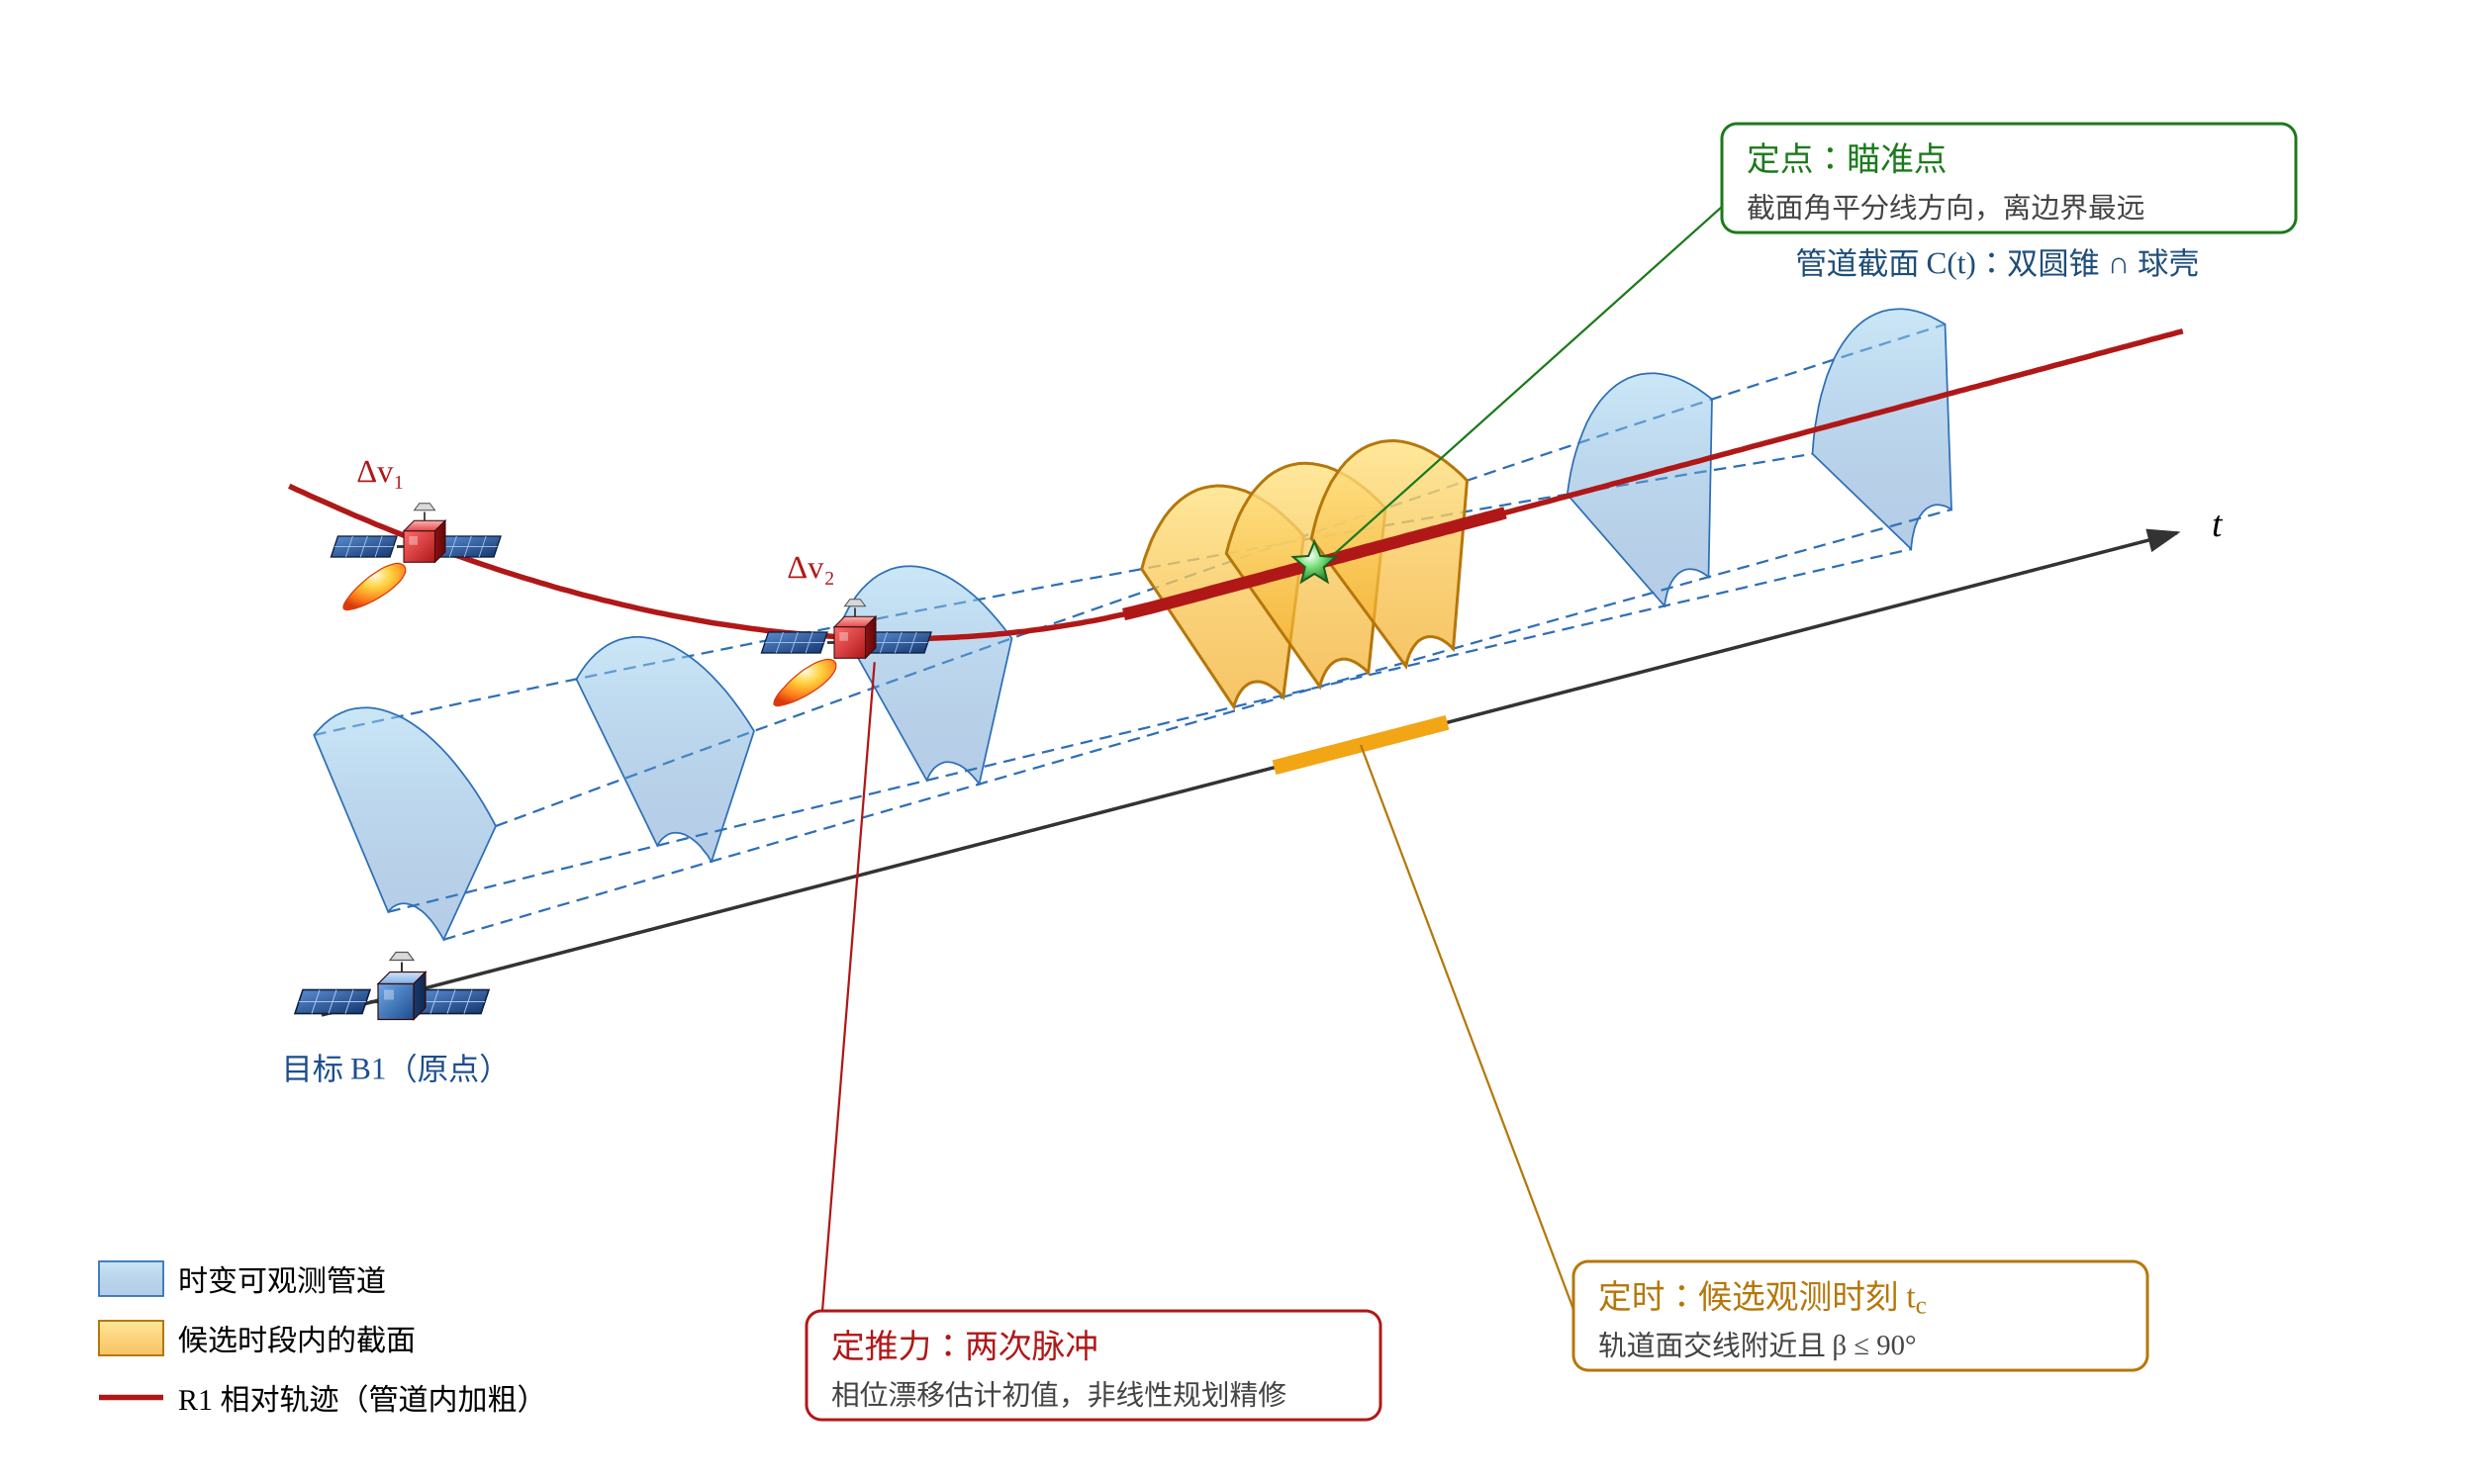
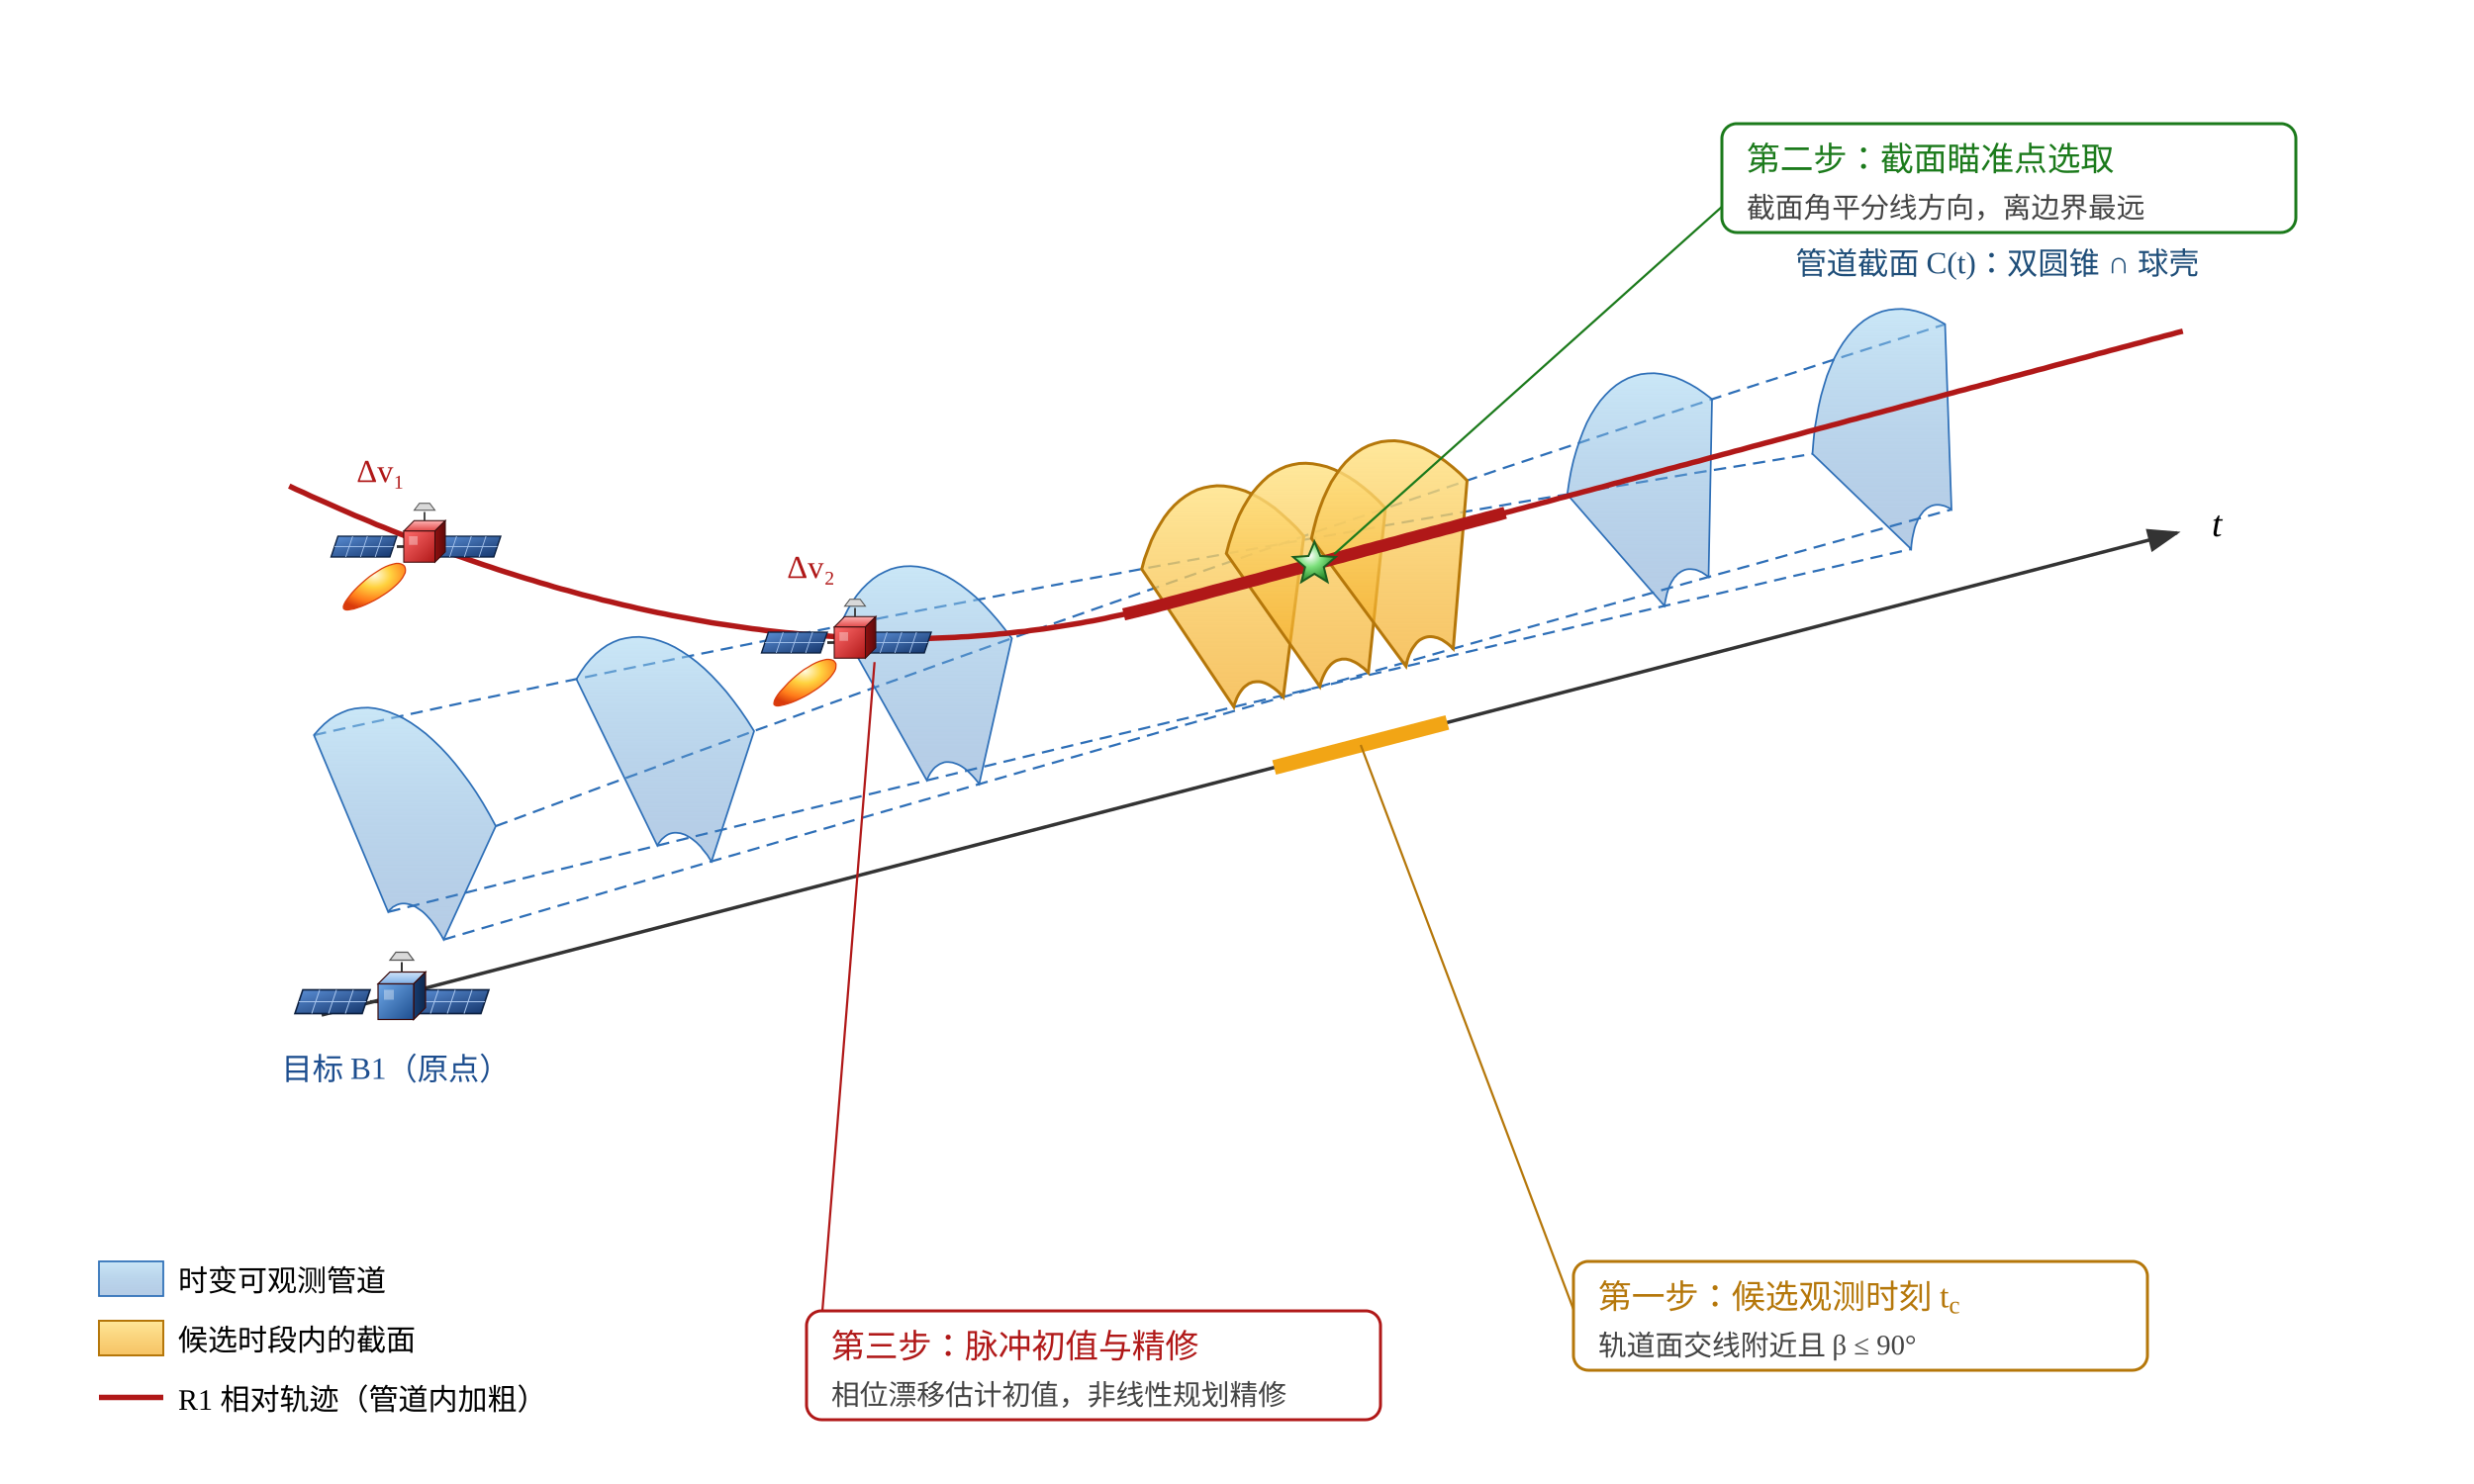
<svg xmlns="http://www.w3.org/2000/svg" width="1000" height="600" viewBox="0 0 1000 600">
  <rect x="0" y="0" width="1000" height="600" fill="#FFFFFF" />
  <defs>
    <linearGradient id="gPanel" x1="0" y1="0" x2="1" y2="1">
      <stop offset="0" stop-color="#5B8FD6" />
      <stop offset="1" stop-color="#14356B" />
    </linearGradient>
    <linearGradient id="gRedF" x1="0" y1="0" x2="1" y2="1">
      <stop offset="0" stop-color="#FF6B6B" />
      <stop offset="1" stop-color="#B01818" />
    </linearGradient>
    <linearGradient id="gRedT" x1="0" y1="0" x2="0" y2="1">
      <stop offset="0" stop-color="#FFB3B3" />
      <stop offset="1" stop-color="#E04848" />
    </linearGradient>
    <linearGradient id="gRedS" x1="0" y1="0" x2="1" y2="0">
      <stop offset="0" stop-color="#8E1010" />
      <stop offset="1" stop-color="#5E0A0A" />
    </linearGradient>
    <linearGradient id="gBluF" x1="0" y1="0" x2="1" y2="1">
      <stop offset="0" stop-color="#6FA8E8" />
      <stop offset="1" stop-color="#1D4E8F" />
    </linearGradient>
    <linearGradient id="gBluT" x1="0" y1="0" x2="0" y2="1">
      <stop offset="0" stop-color="#CFE3FA" />
      <stop offset="1" stop-color="#7FB0E6" />
    </linearGradient>
    <linearGradient id="gBluS" x1="0" y1="0" x2="1" y2="0">
      <stop offset="0" stop-color="#163C70" />
      <stop offset="1" stop-color="#0E284D" />
    </linearGradient>
    <radialGradient id="gFlame" cx="0.5" cy="0.25" r="0.75">
      <stop offset="0" stop-color="#FFFBE0" />
      <stop offset="0.35" stop-color="#FFD23F" />
      <stop offset="0.75" stop-color="#FF7A1A" />
      <stop offset="1" stop-color="#D93A0B" />
    </radialGradient>
    <radialGradient id="gBall" cx="0.35" cy="0.3" r="0.75">
      <stop offset="0" stop-color="#FFFFFF" />
      <stop offset="0.35" stop-color="#7FD3C6" />
      <stop offset="1" stop-color="#1E5B56" />
    </radialGradient>
    <linearGradient id="gBeam" x1="0" y1="0" x2="1" y2="0">
      <stop offset="0" stop-color="#FFD23F" stop-opacity="0.75" />
      <stop offset="1" stop-color="#FFD23F" stop-opacity="0.08" />
    </linearGradient>
    <linearGradient id="gUnit" x1="0" y1="0" x2="0" y2="1">
      <stop offset="0" stop-color="#FFFFFF" />
      <stop offset="1" stop-color="#E8F1F0" />
    </linearGradient>
    <linearGradient id="gObs" x1="0" y1="0" x2="0" y2="1">
      <stop offset="0" stop-color="#FFE48A" />
      <stop offset="1" stop-color="#F2A515" />
    </linearGradient>
    <linearGradient id="gArrow" x1="0" y1="0" x2="0" y2="1">
      <stop offset="0" stop-color="#4A90D9" />
      <stop offset="1" stop-color="#1F4E79" />
    </linearGradient>
  </defs>
  <defs>
    <linearGradient id="gTube" x1="0" y1="0" x2="0" y2="1">
      <stop offset="0" stop-color="#9FD3F0" stop-opacity="0.55" />
      <stop offset="1" stop-color="#2E6FB7" stop-opacity="0.35" />
    </linearGradient>
    <linearGradient id="gTubeHi" x1="0" y1="0" x2="0" y2="1">
      <stop offset="0" stop-color="#FFE48A" stop-opacity="0.85" />
      <stop offset="1" stop-color="#F2A515" stop-opacity="0.65" />
    </linearGradient>
    <radialGradient id="gStar" cx="0.4" cy="0.35" r="0.7">
      <stop offset="0" stop-color="#FFFFFF" />
      <stop offset="0.4" stop-color="#7BE07B" />
      <stop offset="1" stop-color="#1B7A1B" />
    </radialGradient>
  </defs>
  <line x1="130.0" y1="410.4" x2="880.0" y2="215.4" stroke="#333333" stroke-width="1.4" />
  <polygon points="880.0,215.4 868.0,214.4 870.0,222.4" fill="#333333" stroke="#333333" stroke-width="1" />
  <text x="894.0" y="216.8" font-family="SimSun, Times New Roman" font-size="15" text-anchor="start" fill="#000000" font-style="italic">t</text>
  <polyline points="179.3,379.9 194.9,375.3 210.6,370.7 226.2,366.1 241.9,361.6 257.5,357.0 273.2,352.5 288.8,347.9 304.5,343.4 320.1,338.8 335.8,334.3 351.4,329.8 367.0,325.3 382.7,320.8 398.3,316.3 413.9,311.8 429.6,307.3 445.2,302.8 460.8,298.3 476.4,293.8 492.1,289.4 507.7,284.9 523.3,280.5 538.9,276.0 554.6,271.6 570.2,267.2 585.8,262.7 601.4,258.3 617.0,253.9 632.7,249.5 648.3,245.1 663.9,240.8 679.5,236.4 695.1,232.0 710.8,227.7 726.4,223.3 742.0,219.0 757.6,214.6 773.2,210.3 788.8,206.0" fill="none" stroke="#2E6FB7" stroke-width="0.9" stroke-dasharray="5,3" />
  <polyline points="200.4,334.0 215.5,328.4 230.6,322.8 245.7,317.2 260.8,311.7 275.9,306.1 291.0,300.6 306.0,295.1 321.1,289.7 336.2,284.2 351.2,278.8 366.3,273.4 381.3,268.0 396.4,262.6 411.4,257.2 426.4,251.9 441.4,246.6 456.5,241.3 471.5,236.1 486.5,230.8 501.5,225.6 516.5,220.4 531.5,215.2 546.5,210.1 561.5,205.0 576.5,199.9 591.5,194.8 606.4,189.7 621.4,184.7 636.4,179.7 651.4,174.7 666.4,169.8 681.4,164.9 696.3,160.0 711.3,155.1 726.3,150.3 741.3,145.4 756.3,140.6 771.2,135.9 786.2,131.1" fill="none" stroke="#2E6FB7" stroke-width="0.9" stroke-dasharray="5,3" />
  <polyline points="156.9,368.7 172.6,364.8 188.3,360.9 204.0,357.0 219.7,353.1 235.5,349.3 251.2,345.4 266.9,341.6 282.7,337.7 298.4,333.9 314.2,330.1 329.9,326.3 345.7,322.5 361.4,318.7 377.2,314.9 392.9,311.1 408.7,307.3 424.5,303.5 440.3,299.7 456.0,296.0 471.8,292.2 487.6,288.5 503.4,284.7 519.2,281.0 535.0,277.3 550.8,273.5 566.6,269.8 582.4,266.1 598.2,262.4 614.1,258.7 629.9,255.0 645.7,251.3 661.5,247.6 677.4,243.9 693.2,240.3 709.1,236.6 724.9,232.9 740.8,229.3 756.6,225.6 772.5,222.0" fill="none" stroke="#2E6FB7" stroke-width="0.9" stroke-dasharray="5,3" />
  <polyline points="126.9,297.2 142.2,293.8 157.5,290.5 172.8,287.2 188.2,283.9 203.5,280.7 218.8,277.5 234.2,274.3 249.6,271.1 265.0,268.0 280.4,264.9 295.8,261.8 311.2,258.7 326.6,255.7 342.1,252.6 357.5,249.6 373.0,246.6 388.5,243.7 404.0,240.8 419.5,237.8 435.0,234.9 450.5,232.1 466.1,229.2 481.7,226.4 497.2,223.6 512.8,220.8 528.4,218.0 544.1,215.3 559.7,212.5 575.3,209.8 591.0,207.1 606.7,204.4 622.4,201.7 638.1,199.1 653.8,196.5 669.5,193.9 685.3,191.2 701.0,188.7 716.8,186.1 732.6,183.5" fill="none" stroke="#2E6FB7" stroke-width="0.9" stroke-dasharray="5,3" />
  <polygon points="200.4,334.0 197.8,329.2 195.2,324.7 192.5,320.4 189.7,316.3 186.8,312.4 184.0,308.8 181.1,305.4 178.1,302.2 175.1,299.3 172.2,296.7 169.2,294.4 166.2,292.3 163.2,290.5 160.3,289.1 157.3,287.9 154.4,287.0 151.6,286.4 148.8,286.1 146.0,286.2 143.3,286.5 140.7,287.1 138.2,288.1 135.7,289.3 133.4,290.8 131.1,292.7 129.0,294.8 126.9,297.2 156.9,368.7 157.5,367.9 158.2,367.3 158.8,366.7 159.6,366.3 160.3,365.9 161.1,365.6 161.9,365.4 162.7,365.3 163.5,365.3 164.4,365.4 165.3,365.6 166.1,365.8 167.0,366.2 167.9,366.6 168.8,367.2 169.7,367.8 170.7,368.5 171.6,369.3 172.5,370.2 173.4,371.2 174.3,372.2 175.1,373.3 176.0,374.5 176.8,375.7 177.7,377.1 178.5,378.4 179.3,379.9" fill="url(#gTube)" stroke="#2E6FB7" stroke-width="0.7" />
  <polygon points="304.8,295.6 302.1,291.3 299.3,287.2 296.5,283.4 293.6,279.7 290.7,276.4 287.7,273.2 284.8,270.4 281.8,267.8 278.8,265.5 275.8,263.5 272.8,261.7 269.9,260.3 267.0,259.2 264.1,258.3 261.2,257.8 258.4,257.5 255.7,257.6 253.0,258.0 250.4,258.6 247.9,259.6 245.4,260.9 243.1,262.5 240.9,264.3 238.7,266.5 236.7,268.9 234.8,271.6 233.0,274.6 265.7,341.9 266.2,341.0 266.8,340.2 267.4,339.4 268.1,338.8 268.8,338.2 269.5,337.7 270.2,337.3 271.0,337.0 271.8,336.8 272.6,336.7 273.4,336.7 274.3,336.8 275.1,336.9 276.0,337.2 276.9,337.5 277.8,338.0 278.7,338.5 279.6,339.1 280.5,339.8 281.5,340.6 282.4,341.5 283.3,342.4 284.1,343.5 285.0,344.6 285.9,345.7 286.7,347.0 287.6,348.3" fill="url(#gTube)" stroke="#2E6FB7" stroke-width="0.7" />
  <polygon points="409.0,258.1 406.1,254.3 403.2,250.7 400.3,247.4 397.4,244.3 394.4,241.4 391.4,238.9 388.4,236.6 385.4,234.6 382.5,232.9 379.5,231.5 376.6,230.4 373.7,229.6 370.9,229.1 368.1,228.9 365.3,229.0 362.7,229.4 360.1,230.1 357.6,231.2 355.1,232.5 352.8,234.1 350.6,236.0 348.4,238.2 346.4,240.6 344.5,243.3 342.7,246.4 341.1,249.6 339.6,253.1 374.6,315.5 375.1,314.4 375.6,313.4 376.1,312.5 376.7,311.7 377.3,310.9 378.0,310.2 378.7,309.7 379.4,309.2 380.1,308.8 380.9,308.5 381.7,308.2 382.5,308.1 383.3,308.1 384.2,308.2 385.0,308.3 385.9,308.6 386.8,308.9 387.7,309.3 388.6,309.8 389.5,310.4 390.4,311.1 391.3,311.9 392.2,312.8 393.1,313.7 394.0,314.7 394.9,315.8 395.8,317.0" fill="url(#gTube)" stroke="#2E6FB7" stroke-width="0.7" />
  <polygon points="527.0,216.8 524.1,213.5 521.1,210.6 518.1,207.9 515.2,205.4 512.2,203.3 509.2,201.4 506.2,199.8 503.3,198.5 500.4,197.6 497.5,196.9 494.7,196.5 491.9,196.4 489.2,196.7 486.6,197.2 484.0,198.0 481.5,199.2 479.2,200.6 476.9,202.3 474.7,204.3 472.6,206.6 470.6,209.2 468.8,212.1 467.0,215.2 465.4,218.5 464.0,222.2 462.6,226.0 461.5,230.1 498.7,285.8 499.0,284.6 499.5,283.4 499.9,282.3 500.4,281.3 500.9,280.4 501.5,279.5 502.1,278.7 502.7,278.0 503.4,277.4 504.1,276.9 504.8,276.4 505.6,276.1 506.3,275.8 507.1,275.7 508.0,275.6 508.8,275.6 509.7,275.7 510.5,275.9 511.4,276.2 512.3,276.6 513.2,277.1 514.1,277.7 515.0,278.3 516.0,279.1 516.9,279.9 517.8,280.8 518.7,281.8" fill="url(#gTubeHi)" stroke="#B5770A" stroke-width="1.2" />
  <polygon points="560.0,205.5 557.1,202.4 554.1,199.6 551.1,197.1 548.1,194.8 545.2,192.9 542.2,191.2 539.2,189.8 536.3,188.7 533.4,188.0 530.6,187.5 527.8,187.3 525.1,187.4 522.4,187.9 519.8,188.6 517.3,189.7 514.9,191.0 512.6,192.6 510.4,194.6 508.3,196.8 506.2,199.3 504.4,202.0 502.6,205.0 500.9,208.3 499.4,211.9 498.1,215.6 496.8,219.6 495.7,223.8 533.5,277.6 533.8,276.3 534.2,275.1 534.6,274.0 535.1,272.9 535.6,271.9 536.1,271.0 536.7,270.1 537.3,269.4 537.9,268.7 538.6,268.1 539.3,267.6 540.0,267.2 540.8,266.9 541.6,266.7 542.4,266.5 543.2,266.5 544.1,266.5 545.0,266.7 545.8,266.9 546.7,267.3 547.6,267.7 548.5,268.2 549.4,268.8 550.3,269.5 551.3,270.2 552.2,271.1 553.1,272.0" fill="url(#gTubeHi)" stroke="#B5770A" stroke-width="1.2" />
  <polygon points="593.0,194.3 590.1,191.4 587.1,188.8 584.1,186.4 581.1,184.4 578.1,182.6 575.2,181.1 572.3,180.0 569.4,179.1 566.5,178.5 563.7,178.2 561.0,178.3 558.3,178.6 555.7,179.3 553.1,180.2 550.7,181.4 548.3,183.0 546.1,184.8 543.9,186.9 541.9,189.3 540.0,192.0 538.1,194.9 536.5,198.1 534.9,201.6 533.5,205.3 532.2,209.2 531.1,213.4 530.1,217.7 568.3,269.4 568.6,268.1 568.9,266.8 569.3,265.6 569.7,264.5 570.2,263.5 570.7,262.5 571.3,261.6 571.9,260.8 572.5,260.0 573.1,259.4 573.8,258.8 574.5,258.4 575.3,258.0 576.1,257.7 576.9,257.5 577.7,257.4 578.5,257.4 579.4,257.5 580.2,257.7 581.1,257.9 582.0,258.3 582.9,258.7 583.8,259.3 584.7,259.9 585.6,260.6 586.5,261.4 587.4,262.3" fill="url(#gTubeHi)" stroke="#B5770A" stroke-width="1.2" />
  <polygon points="692.0,161.4 689.0,159.1 686.0,157.0 683.1,155.3 680.1,153.8 677.2,152.6 674.3,151.8 671.4,151.2 668.6,150.9 665.9,151.0 663.2,151.3 660.6,152.0 658.1,152.9 655.6,154.2 653.3,155.7 651.0,157.6 648.9,159.7 646.8,162.1 644.9,164.8 643.1,167.7 641.4,170.9 639.9,174.4 638.5,178.1 637.2,182.0 636.0,186.2 635.0,190.6 634.2,195.1 633.5,199.9 672.8,245.0 673.0,243.6 673.3,242.2 673.6,240.8 673.9,239.6 674.3,238.4 674.7,237.3 675.2,236.2 675.7,235.2 676.3,234.3 676.8,233.5 677.5,232.8 678.1,232.1 678.8,231.6 679.5,231.1 680.3,230.7 681.0,230.4 681.8,230.2 682.6,230.1 683.5,230.1 684.3,230.2 685.2,230.3 686.1,230.6 687.0,231.0 687.9,231.4 688.8,232.0 689.7,232.6 690.6,233.3" fill="url(#gTube)" stroke="#2E6FB7" stroke-width="0.7" />
  <polygon points="786.2,131.1 783.2,129.4 780.3,127.9 777.4,126.7 774.5,125.8 771.6,125.2 768.8,124.9 766.1,125.0 763.4,125.3 760.8,125.9 758.2,126.9 755.8,128.1 753.4,129.6 751.2,131.4 749.0,133.5 747.0,135.9 745.0,138.6 743.2,141.5 741.5,144.7 740.0,148.2 738.5,151.9 737.3,155.8 736.1,159.9 735.1,164.3 734.3,168.8 733.5,173.5 733.0,178.5 732.6,183.5 772.5,222.0 772.6,220.4 772.8,218.9 773.0,217.5 773.3,216.1 773.6,214.8 773.9,213.5 774.3,212.3 774.8,211.2 775.2,210.1 775.7,209.2 776.3,208.3 776.9,207.5 777.5,206.7 778.2,206.1 778.9,205.5 779.6,205.1 780.3,204.7 781.1,204.4 781.9,204.2 782.7,204.1 783.5,204.1 784.4,204.2 785.3,204.4 786.1,204.6 787.0,205.0 787.9,205.4 788.8,206.0" fill="url(#gTube)" stroke="#2E6FB7" stroke-width="0.7" />
  <g transform="translate(160.0 402.6) scale(0.8)">
    <polygon points="-47,-3 -13,-3 -17,9 -51,9" fill="url(#gPanel)" stroke="#0B1F3F" stroke-width="0.8" />
    <line x1="-38.5" y1="-3" x2="-42.5" y2="9" stroke="#A9C6EE" stroke-width="0.5" />
    <line x1="-30.0" y1="-3" x2="-34.0" y2="9" stroke="#A9C6EE" stroke-width="0.5" />
    <line x1="-21.5" y1="-3" x2="-25.5" y2="9" stroke="#A9C6EE" stroke-width="0.5" />
    <line x1="-49.0" y1="3" x2="-15.0" y2="3" stroke="#A9C6EE" stroke-width="0.5" />
    <line x1="-13" y1="3" x2="-9" y2="3" stroke="#333333" stroke-width="1.6" />
    <polygon points="13,-3 47,-3 43,9 9,9" fill="url(#gPanel)" stroke="#0B1F3F" stroke-width="0.8" />
    <line x1="21.5" y1="-3" x2="17.5" y2="9" stroke="#A9C6EE" stroke-width="0.5" />
    <line x1="30.0" y1="-3" x2="26.0" y2="9" stroke="#A9C6EE" stroke-width="0.5" />
    <line x1="38.5" y1="-3" x2="34.5" y2="9" stroke="#A9C6EE" stroke-width="0.5" />
    <line x1="11.0" y1="3" x2="45.0" y2="3" stroke="#A9C6EE" stroke-width="0.5" />
    <line x1="9" y1="3" x2="13" y2="3" stroke="#333333" stroke-width="1.6" />
    <polygon points="-9,-6 -3,-12 15,-12 9,-6" fill="url(#gBluT)" stroke="#3A0A0A" stroke-width="0.6" />
    <polygon points="9,-6 15,-12 15,6 9,12" fill="url(#gBluS)" stroke="#3A0A0A" stroke-width="0.6" />
    <rect x="-9" y="-6" width="18" height="18" fill="url(#gBluF)" stroke="#3A0A0A" stroke-width="0.6" />
    <rect x="-6" y="-3" width="5" height="5" fill="#FFFFFF" fill-opacity="0.35" />
    <line x1="3" y1="-12" x2="3" y2="-17" stroke="#333333" stroke-width="1" />
    <polygon points="-3,-18 9,-18 6,-22 0,-22" fill="#D9D9D9" stroke="#555555" stroke-width="0.6" />
  </g>
  <text x="160.0" y="436.6" font-family="SimSun, Times New Roman" font-size="12.5" text-anchor="middle" fill="#1D4E8F">目标 B1（原点）</text>
  <polyline points="116.9,196.5 119.8,197.9 122.8,199.2 125.7,200.6 128.7,201.9 131.7,203.2 134.6,204.5 137.5,205.8 140.5,207.1 143.4,208.4 146.4,209.6 149.3,210.8 152.2,212.1 155.1,213.2 158.0,214.4 161.0,215.6 163.9,216.7 166.8,217.9 169.7,219.0 172.6,220.1 175.4,221.2 178.3,222.3 181.2,223.3 184.1,224.4 187.0,225.4 189.8,226.4 192.7,227.4 195.6,228.4 198.4,229.3 201.3,230.3 204.1,231.2 207.0,232.1 209.8,233.0 212.7,233.9 215.5,234.7 218.3,235.6 221.2,236.4 224.0,237.3 226.8,238.1 229.6,238.8 232.4,239.6 235.2,240.4 238.0,241.1 240.8,241.8 243.6,242.6 246.4,243.2 249.2,243.9 252.0,244.6 254.8,245.2 257.6,245.9 260.3,246.5 263.1,247.1 265.9,247.7 268.6,248.2 271.4,248.8 274.1,249.3 276.9,249.8 279.6,250.3 282.3,250.8 285.1,251.3 287.8,251.8 290.5,252.2 293.3,252.6 296.0,253.0 298.7,253.4 301.4,253.8 304.1,254.2 306.8,254.5 309.5,254.9 312.2,255.2 314.9,255.5 317.6,255.8 320.3,256.0 322.9,256.3 325.6,256.5 328.3,256.7 331.0,257.0 333.6,257.1 336.3,257.3 338.9,257.5 341.6,257.6 344.2,257.7 346.9,257.9 349.5,258.0 352.1,258.0 354.8,258.1 357.4,258.1 360.0,258.2 362.6,258.2 365.3,258.2 367.9,258.2 370.5,258.2 373.1,258.1 375.7,258.1 378.3,258.0 380.9,257.9 383.4,257.8 386.0,257.7 388.6,257.5 391.2,257.4 393.7,257.2 396.3,257.0 398.9,256.8 401.4,256.6 404.0,256.3 406.5,256.1 409.1,255.8 411.6,255.5 414.2,255.3 416.7,254.9 419.2,254.6 421.7,254.3 424.3,253.9 426.8,253.5 429.3,253.1 431.8,252.7 434.3,252.3 436.8,251.9 439.3,251.4 441.8,251.0 444.3,250.5 446.8,250.0 449.3,249.4 451.7,248.9 454.2,248.4 456.7,247.8 459.2,247.2 461.6,246.6 464.1,246.0 466.5,245.4 469.0,244.7 471.4,244.1 473.9,243.4 476.3,242.8 478.8,242.1 481.2,241.5 483.7,240.8 486.1,240.2 488.5,239.5 491.0,238.8 493.4,238.2 495.9,237.5 498.3,236.9 500.8,236.2 503.2,235.6 505.7,234.9 508.1,234.3 510.6,233.6 513.0,232.9 515.4,232.3 517.9,231.6 520.3,231.0 522.8,230.3 525.2,229.7 527.7,229.0 530.1,228.3 532.6,227.7 535.0,227.0 537.5,226.4 539.9,225.7 542.4,225.1 544.8,224.4 547.2,223.8 549.7,223.1 552.1,222.4 554.6,221.8 557.0,221.1 559.5,220.5 561.9,219.8 564.4,219.2 566.8,218.5 569.3,217.8 571.7,217.2 574.2,216.5 576.6,215.9 579.0,215.2 581.5,214.6 583.9,213.9 586.4,213.3 588.8,212.6 591.3,211.9 593.7,211.3 596.2,210.6 598.6,210.0 601.1,209.3 603.5,208.7 606.0,208.0 608.4,207.3 610.8,206.7 613.3,206.0 615.7,205.4 618.2,204.7 620.6,204.1 623.1,203.4 625.5,202.8 628.0,202.1 630.4,201.4 632.9,200.8 635.3,200.1 637.7,199.5 640.2,198.8 642.6,198.2 645.1,197.5 647.5,196.9 650.0,196.2 652.4,195.5 654.9,194.9 657.3,194.2 659.8,193.6 662.2,192.9 664.7,192.3 667.1,191.6 669.5,190.9 672.0,190.3 674.4,189.6 676.9,189.0 679.3,188.3 681.8,187.7 684.2,187.0 686.7,186.4 689.1,185.7 691.6,185.0 694.0,184.4 696.5,183.7 698.9,183.1 701.3,182.4 703.8,181.8 706.2,181.1 708.7,180.4 711.1,179.8 713.6,179.1 716.0,178.5 718.5,177.8 720.9,177.2 723.4,176.5 725.8,175.9 728.3,175.2 730.7,174.5 733.1,173.9 735.6,173.2 738.0,172.6 740.5,171.9 742.9,171.3 745.4,170.6 747.8,169.9 750.3,169.3 752.7,168.6 755.2,168.0 757.6,167.3 760.0,166.7 762.5,166.0 764.9,165.4 767.4,164.7 769.8,164.0 772.3,163.4 774.7,162.7 777.2,162.1 779.6,161.4 782.1,160.8 784.5,160.1 787.0,159.4 789.4,158.8 791.8,158.1 794.3,157.5 796.7,156.8 799.2,156.2 801.6,155.5 804.1,154.9 806.5,154.2 809.0,153.5 811.4,152.9 813.9,152.2 816.3,151.6 818.8,150.9 821.2,150.3 823.6,149.6 826.1,149.0 828.5,148.3 831.0,147.6 833.4,147.0 835.9,146.3 838.3,145.7 840.8,145.0 843.2,144.4 845.7,143.7 848.1,143.0 850.6,142.4 853.0,141.7 855.4,141.1 857.9,140.4 860.3,139.8 862.8,139.1 865.2,138.5 867.7,137.8 870.1,137.1 872.6,136.5 875.0,135.8 877.5,135.2 879.9,134.5 882.3,133.9" fill="none" stroke="#B01818" stroke-width="2.2" />
  <polyline points="454.2,248.4 456.7,247.8 459.2,247.2 461.6,246.6 464.1,246.0 466.5,245.4 469.0,244.7 471.4,244.1 473.9,243.4 476.3,242.8 478.8,242.1 481.2,241.5 483.7,240.8 486.1,240.2 488.5,239.5 491.0,238.8 493.4,238.2 495.9,237.5 498.3,236.9 500.8,236.2 503.2,235.6 505.7,234.9 508.1,234.3 510.6,233.6 513.0,232.9 515.4,232.3 517.9,231.6 520.3,231.0 522.8,230.3 525.2,229.7 527.7,229.0 530.1,228.3 532.6,227.7 535.0,227.0 537.5,226.4 539.9,225.7 542.4,225.1 544.8,224.4 547.2,223.8 549.7,223.1 552.1,222.4 554.6,221.8 557.0,221.1 559.5,220.5 561.9,219.8 564.4,219.2 566.8,218.5 569.3,217.8 571.7,217.2 574.2,216.5 576.6,215.9 579.0,215.2 581.5,214.6 583.9,213.9 586.4,213.3 588.8,212.6 591.3,211.9 593.7,211.3 596.2,210.6 598.6,210.0 601.1,209.3 603.5,208.7 606.0,208.0 608.4,207.3" fill="none" stroke="#B01818" stroke-width="5.0" />
  <polygon points="163.5,228.9 162.9,228.4 162.1,228.0 161.2,227.8 160.1,227.8 158.8,228.1 157.4,228.5 155.9,229.1 154.3,229.9 152.7,230.9 151.0,232.0 149.4,233.1 147.8,234.4 146.2,235.8 144.8,237.1 143.4,238.5 142.2,239.8 141.2,241.1 140.3,242.3 139.6,243.3 139.1,244.3 138.8,245.1 138.8,245.7 138.9,246.1 138.9,246.1 139.3,246.4 139.9,246.6 140.7,246.6 141.8,246.4 143.0,246.2 144.5,245.7 146.0,245.2 147.7,244.5 149.4,243.7 151.2,242.8 153.0,241.8 154.7,240.7 156.4,239.6 158.0,238.4 159.4,237.2 160.7,236.0 161.8,234.8 162.7,233.6 163.3,232.5 163.8,231.5 163.9,230.5 163.8,229.7 163.5,228.9" fill="url(#gFlame)" stroke="#D93A0B" stroke-width="0.5" />
  <g transform="translate(169.5 218.9) scale(0.7)">
    <polygon points="-47,-3 -13,-3 -17,9 -51,9" fill="url(#gPanel)" stroke="#0B1F3F" stroke-width="0.8" />
    <line x1="-38.5" y1="-3" x2="-42.5" y2="9" stroke="#A9C6EE" stroke-width="0.5" />
    <line x1="-30.0" y1="-3" x2="-34.0" y2="9" stroke="#A9C6EE" stroke-width="0.5" />
    <line x1="-21.5" y1="-3" x2="-25.5" y2="9" stroke="#A9C6EE" stroke-width="0.5" />
    <line x1="-49.0" y1="3" x2="-15.0" y2="3" stroke="#A9C6EE" stroke-width="0.5" />
    <line x1="-13" y1="3" x2="-9" y2="3" stroke="#333333" stroke-width="1.6" />
    <polygon points="13,-3 47,-3 43,9 9,9" fill="url(#gPanel)" stroke="#0B1F3F" stroke-width="0.8" />
    <line x1="21.5" y1="-3" x2="17.5" y2="9" stroke="#A9C6EE" stroke-width="0.5" />
    <line x1="30.0" y1="-3" x2="26.0" y2="9" stroke="#A9C6EE" stroke-width="0.5" />
    <line x1="38.5" y1="-3" x2="34.5" y2="9" stroke="#A9C6EE" stroke-width="0.5" />
    <line x1="11.0" y1="3" x2="45.0" y2="3" stroke="#A9C6EE" stroke-width="0.5" />
    <line x1="9" y1="3" x2="13" y2="3" stroke="#333333" stroke-width="1.6" />
    <polygon points="-9,-6 -3,-12 15,-12 9,-6" fill="url(#gRedT)" stroke="#3A0A0A" stroke-width="0.6" />
    <polygon points="9,-6 15,-12 15,6 9,12" fill="url(#gRedS)" stroke="#3A0A0A" stroke-width="0.6" />
    <rect x="-9" y="-6" width="18" height="18" fill="url(#gRedF)" stroke="#3A0A0A" stroke-width="0.6" />
    <rect x="-6" y="-3" width="5" height="5" fill="#FFFFFF" fill-opacity="0.35" />
    <line x1="3" y1="-12" x2="3" y2="-17" stroke="#333333" stroke-width="1" />
    <polygon points="-3,-18 9,-18 6,-22 0,-22" fill="#D9D9D9" stroke="#555555" stroke-width="0.6" />
  </g>
  <text x="163.5" y="194.9" font-family="SimSun, Times New Roman" font-size="13" text-anchor="end" fill="#B01818">Δv₁</text>
  <polygon points="337.5,267.7 336.9,267.1 336.2,266.8 335.2,266.6 334.1,266.6 332.8,266.9 331.4,267.3 329.9,267.9 328.3,268.7 326.7,269.7 325.0,270.7 323.4,271.9 321.8,273.2 320.3,274.5 318.8,275.9 317.5,277.3 316.3,278.6 315.2,279.8 314.3,281.0 313.6,282.1 313.1,283.1 312.9,283.8 312.8,284.5 312.9,284.9 312.9,284.9 313.3,285.2 313.9,285.4 314.8,285.4 315.8,285.2 317.1,284.9 318.5,284.5 320.0,284.0 321.7,283.3 323.4,282.5 325.2,281.6 327.0,280.6 328.7,279.5 330.4,278.4 332.0,277.2 333.4,276.0 334.7,274.8 335.8,273.6 336.7,272.4 337.4,271.3 337.8,270.3 337.9,269.3 337.9,268.4 337.5,267.7" fill="url(#gFlame)" stroke="#D93A0B" stroke-width="0.5" />
  <g transform="translate(343.5 257.7) scale(0.7)">
    <polygon points="-47,-3 -13,-3 -17,9 -51,9" fill="url(#gPanel)" stroke="#0B1F3F" stroke-width="0.8" />
    <line x1="-38.5" y1="-3" x2="-42.5" y2="9" stroke="#A9C6EE" stroke-width="0.5" />
    <line x1="-30.0" y1="-3" x2="-34.0" y2="9" stroke="#A9C6EE" stroke-width="0.5" />
    <line x1="-21.5" y1="-3" x2="-25.5" y2="9" stroke="#A9C6EE" stroke-width="0.5" />
    <line x1="-49.0" y1="3" x2="-15.0" y2="3" stroke="#A9C6EE" stroke-width="0.5" />
    <line x1="-13" y1="3" x2="-9" y2="3" stroke="#333333" stroke-width="1.6" />
    <polygon points="13,-3 47,-3 43,9 9,9" fill="url(#gPanel)" stroke="#0B1F3F" stroke-width="0.8" />
    <line x1="21.5" y1="-3" x2="17.5" y2="9" stroke="#A9C6EE" stroke-width="0.5" />
    <line x1="30.0" y1="-3" x2="26.0" y2="9" stroke="#A9C6EE" stroke-width="0.5" />
    <line x1="38.5" y1="-3" x2="34.5" y2="9" stroke="#A9C6EE" stroke-width="0.5" />
    <line x1="11.0" y1="3" x2="45.0" y2="3" stroke="#A9C6EE" stroke-width="0.5" />
    <line x1="9" y1="3" x2="13" y2="3" stroke="#333333" stroke-width="1.6" />
    <polygon points="-9,-6 -3,-12 15,-12 9,-6" fill="url(#gRedT)" stroke="#3A0A0A" stroke-width="0.6" />
    <polygon points="9,-6 15,-12 15,6 9,12" fill="url(#gRedS)" stroke="#3A0A0A" stroke-width="0.6" />
    <rect x="-9" y="-6" width="18" height="18" fill="url(#gRedF)" stroke="#3A0A0A" stroke-width="0.6" />
    <rect x="-6" y="-3" width="5" height="5" fill="#FFFFFF" fill-opacity="0.35" />
    <line x1="3" y1="-12" x2="3" y2="-17" stroke="#333333" stroke-width="1" />
    <polygon points="-3,-18 9,-18 6,-22 0,-22" fill="#D9D9D9" stroke="#555555" stroke-width="0.6" />
  </g>
  <text x="337.5" y="233.7" font-family="SimSun, Times New Roman" font-size="13" text-anchor="end" fill="#B01818">Δv₂</text>
  <polygon points="531.3,219.0 528.9,224.8 522.7,225.2 527.5,229.3 526.0,235.3 531.3,232.0 536.6,235.3 535.1,229.3 539.9,225.2 533.7,224.8" fill="url(#gStar)" stroke="#1B5E20" stroke-width="0.8" />
  <line x1="515.0" y1="310.3" x2="585.0" y2="292.1" stroke="#F2A515" stroke-width="6" />
  <line x1="550.0" y1="301.2" x2="640.0" y2="540.0" stroke="#B5770A" stroke-width="0.9" />
  <rect x="636" y="510" width="232" height="44" rx="6" ry="6" fill="#FFFFFF" stroke="#B5770A" stroke-width="1.2" />
-   <text x="646" y="529" font-family="SimSun, Times New Roman" font-size="13.5" fill="#B5770A">定时：候选观测时刻 t<tspan baseline-shift="sub" font-size="10">c</tspan>
+   <text x="646" y="529" font-family="SimSun, Times New Roman" font-size="13.5" fill="#B5770A">第一步：候选观测时刻 t<tspan baseline-shift="sub" font-size="10">c</tspan>
  </text>
  <text x="646.0" y="548.0" font-family="SimSun, Times New Roman" font-size="11.5" text-anchor="start" fill="#444444">轨道面交线附近且 β ≤ 90°</text>
  <line x1="539.3" y1="224.0" x2="700.0" y2="80.0" stroke="#1B7A1B" stroke-width="0.9" />
  <rect x="696" y="50" width="232" height="44" rx="6" ry="6" fill="#FFFFFF" stroke="#1B7A1B" stroke-width="1.2" />
-   <text x="706.0" y="69.0" font-family="SimSun, Times New Roman" font-size="13.5" text-anchor="start" fill="#1B7A1B">定点：瞄准点</text>
+   <text x="706.0" y="69.0" font-family="SimSun, Times New Roman" font-size="13.5" text-anchor="start" fill="#1B7A1B">第二步：截面瞄准点选取</text>
  <text x="706.0" y="88.0" font-family="SimSun, Times New Roman" font-size="11.5" text-anchor="start" fill="#444444">截面角平分线方向，离边界最远</text>
  <line x1="353.5" y1="267.7" x2="330.0" y2="560.0" stroke="#B01818" stroke-width="0.9" />
  <rect x="326" y="530" width="232" height="44" rx="6" ry="6" fill="#FFFFFF" stroke="#B01818" stroke-width="1.2" />
-   <text x="336.0" y="549.0" font-family="SimSun, Times New Roman" font-size="13.5" text-anchor="start" fill="#B01818">定推力：两次脉冲</text>
+   <text x="336.0" y="549.0" font-family="SimSun, Times New Roman" font-size="13.5" text-anchor="start" fill="#B01818">第三步：脉冲初值与精修</text>
  <text x="336.0" y="568.0" font-family="SimSun, Times New Roman" font-size="11.5" text-anchor="start" fill="#444444">相位漂移估计初值，非线性规划精修</text>
  <text x="807.4" y="110.9" font-family="SimSun, Times New Roman" font-size="12.5" text-anchor="middle" fill="#1F4E79">管道截面 C(t)：双圆锥 ∩ 球壳</text>
  <rect x="40" y="510" width="26" height="14" fill="url(#gTube)" stroke="#2E6FB7" stroke-width="0.7" />
  <text x="72.0" y="522.0" font-family="SimSun, Times New Roman" font-size="12" text-anchor="start" fill="#000000">时变可观测管道</text>
  <rect x="40" y="534" width="26" height="14" fill="url(#gTubeHi)" stroke="#B5770A" stroke-width="0.8" />
  <text x="72.0" y="546.0" font-family="SimSun, Times New Roman" font-size="12" text-anchor="start" fill="#000000">候选时段内的截面</text>
  <line x1="40.0" y1="565.0" x2="66.0" y2="565.0" stroke="#B01818" stroke-width="2.2" />
  <text x="72.0" y="570.0" font-family="SimSun, Times New Roman" font-size="12" text-anchor="start" fill="#000000">R1 相对轨迹（管道内加粗）</text>
</svg>
